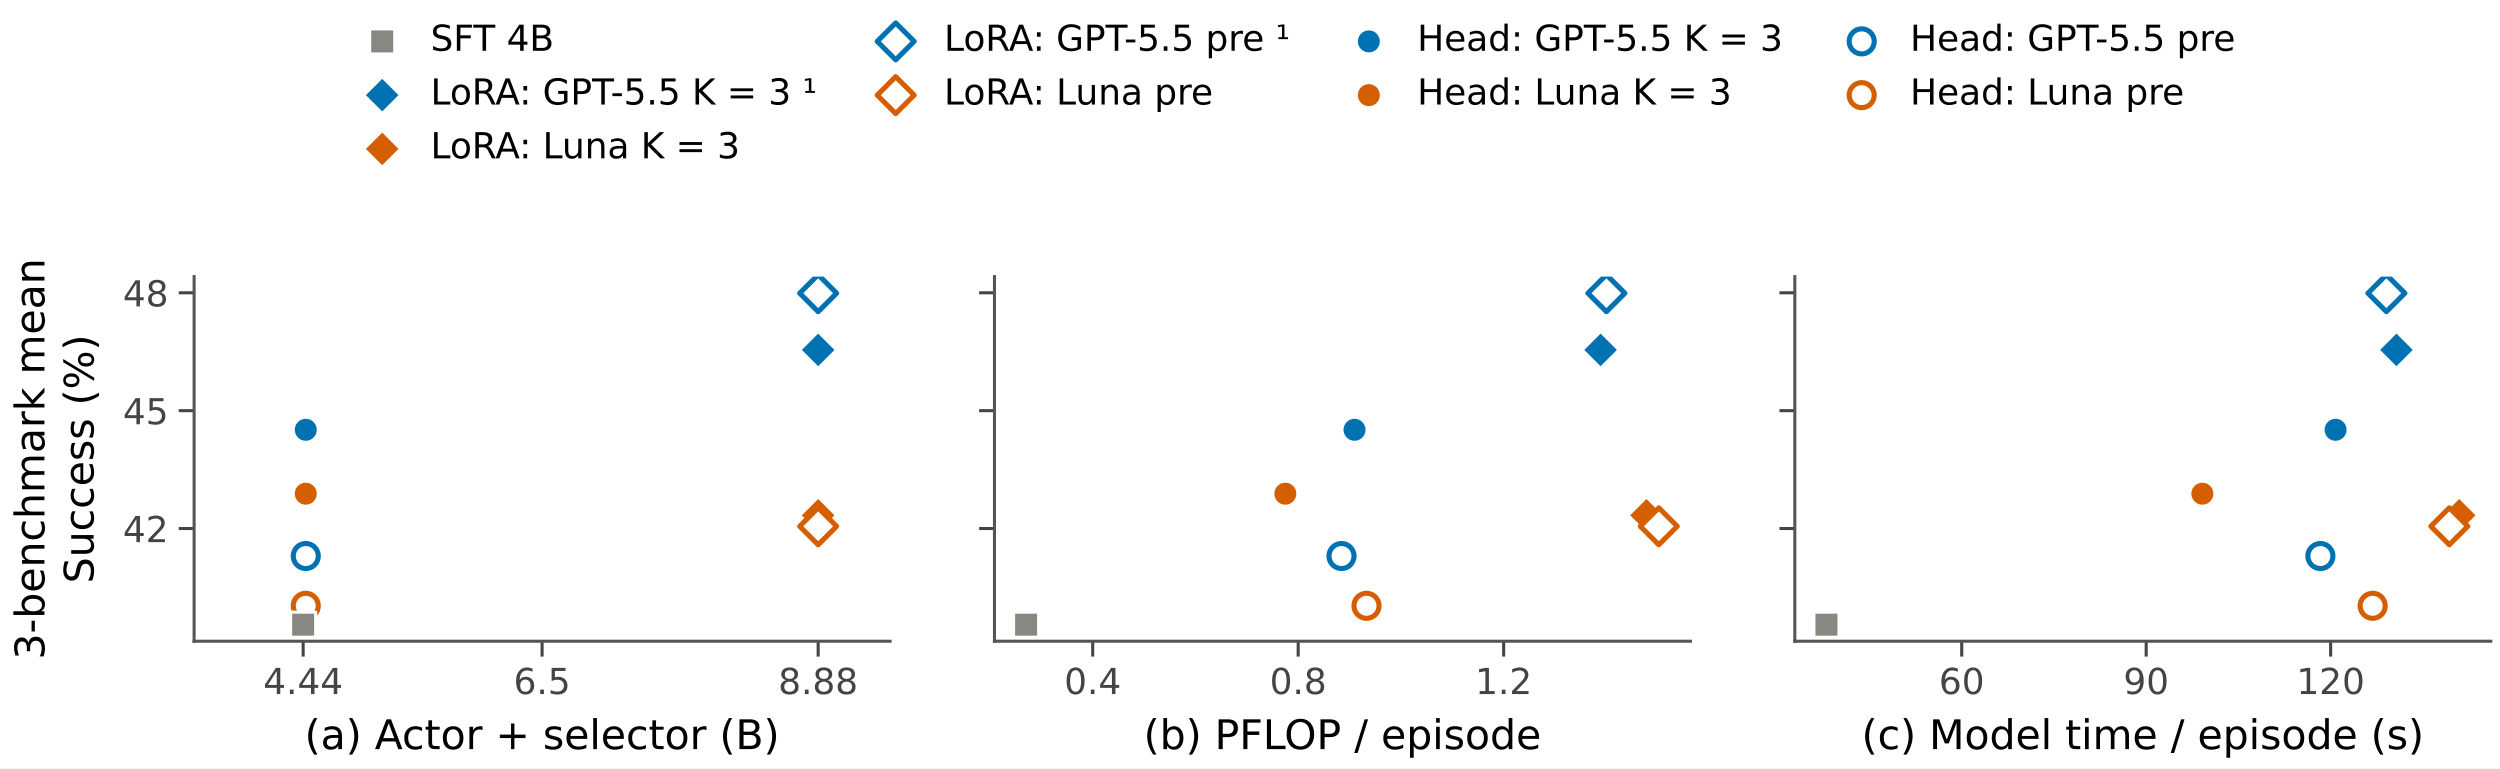
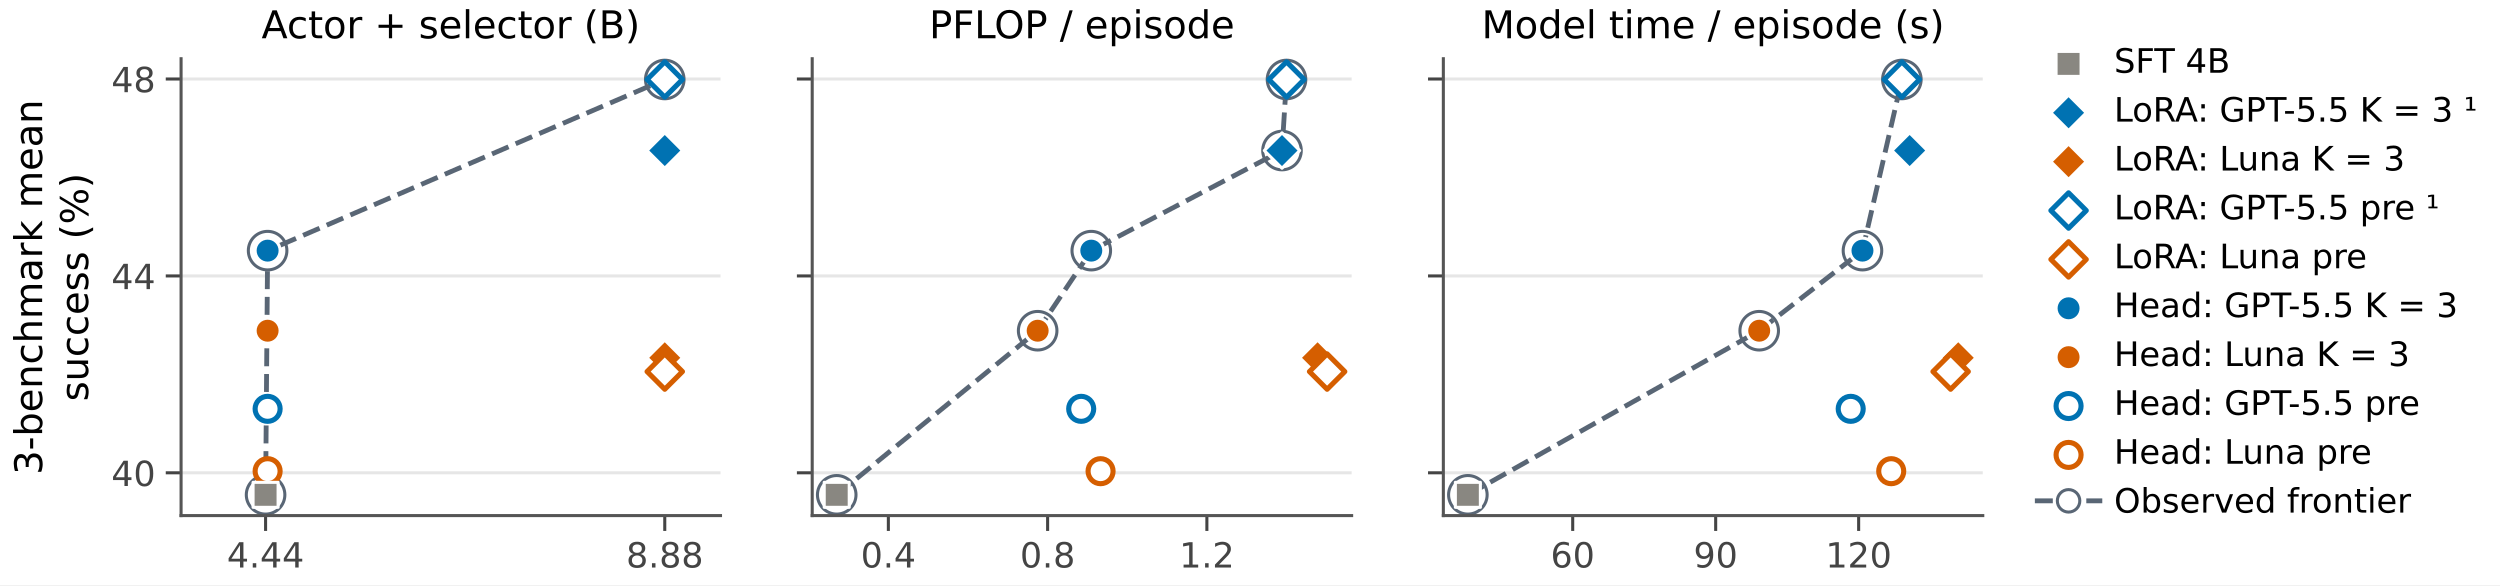
- <svg xmlns="http://www.w3.org/2000/svg" xmlns:xlink="http://www.w3.org/1999/xlink" width="488.271pt" height="150.037pt" viewBox="0 0 488.271 150.037" version="1.1">
+ <svg xmlns="http://www.w3.org/2000/svg" xmlns:xlink="http://www.w3.org/1999/xlink" width="489.537pt" height="114.559pt" viewBox="0 0 489.537 114.559" version="1.1">
  <defs>
    <style type="text/css">*{stroke-linejoin: round; stroke-linecap: butt}</style>
  </defs>
  <g id="figure_1">
    <g id="patch_1">
-       <path d="M 0 150.037 L 488.271 150.037 L 488.271 -0 L 0 -0 z " style="fill: #ffffff" />
+       <path d="M 0 114.559 L 489.537 114.559 L 489.537 0 L 0 0 z " style="fill: #ffffff" />
    </g>
    <g id="axes_1">
      <g id="patch_2">
-         <path d="M 37.911 125.236 L 173.839 125.236 L 173.839 54.028 L 37.911 54.028 z " style="fill: #ffffff" />
+         <path d="M 35.457 100.959 L 141.085 100.959 L 141.085 11.499 L 35.457 11.499 z " style="fill: #ffffff" />
      </g>
      <g id="matplotlib.axis_1">
        <g id="xtick_1">
          <g id="line2d_1">
            <defs>
-               <path id="m2521384294" d="M 0 0 L 0 3 " style="stroke: #444444; stroke-width: 0.6" />
+               <path id="m04125e19e7" d="M 0 0 L 0 3 " style="stroke: #444444; stroke-width: 0.6" />
            </defs>
            <g>
-               <use xlink:href="#m2521384294" x="59.207" y="125.236" style="fill: #444444; stroke: #444444; stroke-width: 0.6" />
+               <use xlink:href="#m04125e19e7" x="52.005" y="100.959" style="fill: #444444; stroke: #444444; stroke-width: 0.6" />
            </g>
          </g>
          <g id="text_1">
-             <text style="font-size: 7px; font-family: 'DejaVu Sans'; text-anchor: middle; fill: #444444" x="59.207" y="135.554" transform="rotate(-0 59.20652 135.5544)">4.44</text>
+             <text style="font-size: 6.8px; font-family: 'DejaVu Sans'; text-anchor: middle; fill: #444444" x="52.005" y="111.125" transform="rotate(-0 52.00502 111.1252)">4.44</text>
          </g>
        </g>
        <g id="xtick_2">
          <g id="line2d_2">
            <g>
-               <use xlink:href="#m2521384294" x="105.875" y="125.236" style="fill: #444444; stroke: #444444; stroke-width: 0.6" />
+               <use xlink:href="#m04125e19e7" x="130.17" y="100.959" style="fill: #444444; stroke: #444444; stroke-width: 0.6" />
            </g>
          </g>
          <g id="text_2">
-             <text style="font-size: 7px; font-family: 'DejaVu Sans'; text-anchor: middle; fill: #444444" x="105.875" y="135.554" transform="rotate(-0 105.8749 135.5544)">6.5</text>
-           </g>
-         </g>
-         <g id="xtick_3">
-           <g id="line2d_3">
-             <g>
-               <use xlink:href="#m2521384294" x="159.793" y="125.236" style="fill: #444444; stroke: #444444; stroke-width: 0.6" />
-             </g>
-           </g>
-           <g id="text_3">
-             <text style="font-size: 7px; font-family: 'DejaVu Sans'; text-anchor: middle; fill: #444444" x="159.793" y="135.554" transform="rotate(-0 159.7927 135.5544)">8.88</text>
-           </g>
-         </g>
-         <g id="text_4">
-           <text style="font-size: 8px; font-family: 'DejaVu Sans'; text-anchor: middle" x="105.875" y="146.315" transform="rotate(-0 105.8749 146.3148)">(a) Actor + selector (B)</text>
+             <text style="font-size: 6.8px; font-family: 'DejaVu Sans'; text-anchor: middle; fill: #444444" x="130.17" y="111.125" transform="rotate(-0 130.1703 111.1252)">8.88</text>
+           </g>
        </g>
      </g>
      <g id="matplotlib.axis_2">
        <g id="ytick_1">
+           <g id="line2d_3">
+             <path d="M 35.457 92.587 L 141.085 92.587 " clip-path="url(#p80234c687f)" style="fill: none; stroke: #e6e6e6; stroke-width: 0.6; stroke-linecap: square" />
+           </g>
          <g id="line2d_4">
            <defs>
-               <path id="m934434431a" d="M 0 0 L -3 0 " style="stroke: #444444; stroke-width: 0.6" />
+               <path id="m7ce1013ef4" d="M 0 0 L -3 0 " style="stroke: #444444; stroke-width: 0.6" />
            </defs>
            <g>
-               <use xlink:href="#m934434431a" x="37.911" y="103.226" style="fill: #444444; stroke: #444444; stroke-width: 0.6" />
-             </g>
-           </g>
-           <g id="text_5">
-             <text style="font-size: 7px; font-family: 'DejaVu Sans'; text-anchor: end; fill: #444444" x="32.911" y="105.885" transform="rotate(-0 32.91125 105.8852)">42</text>
+               <use xlink:href="#m7ce1013ef4" x="35.457" y="92.587" style="fill: #444444; stroke: #444444; stroke-width: 0.6" />
+             </g>
+           </g>
+           <g id="text_3">
+             <text style="font-size: 6.8px; font-family: 'DejaVu Sans'; text-anchor: end; fill: #444444" x="30.457" y="95.17" transform="rotate(-0 30.45652 95.16992)">40</text>
          </g>
        </g>
        <g id="ytick_2">
          <g id="line2d_5">
-             <g>
-               <use xlink:href="#m934434431a" x="37.911" y="80.207" style="fill: #444444; stroke: #444444; stroke-width: 0.6" />
-             </g>
-           </g>
-           <g id="text_6">
-             <text style="font-size: 7px; font-family: 'DejaVu Sans'; text-anchor: end; fill: #444444" x="32.911" y="82.866" transform="rotate(-0 32.91125 82.86618)">45</text>
+             <path d="M 35.457 54.028 L 141.085 54.028 " clip-path="url(#p80234c687f)" style="fill: none; stroke: #e6e6e6; stroke-width: 0.6; stroke-linecap: square" />
+           </g>
+           <g id="line2d_6">
+             <g>
+               <use xlink:href="#m7ce1013ef4" x="35.457" y="54.028" style="fill: #444444; stroke: #444444; stroke-width: 0.6" />
+             </g>
+           </g>
+           <g id="text_4">
+             <text style="font-size: 6.8px; font-family: 'DejaVu Sans'; text-anchor: end; fill: #444444" x="30.457" y="56.611" transform="rotate(-0 30.45652 56.61096)">44</text>
          </g>
        </g>
        <g id="ytick_3">
-           <g id="line2d_6">
-             <g>
-               <use xlink:href="#m934434431a" x="37.911" y="57.188" style="fill: #444444; stroke: #444444; stroke-width: 0.6" />
-             </g>
-           </g>
-           <g id="text_7">
-             <text style="font-size: 7px; font-family: 'DejaVu Sans'; text-anchor: end; fill: #444444" x="32.911" y="59.847" transform="rotate(-0 32.91125 59.84718)">48</text>
-           </g>
-         </g>
-         <g id="text_8">
-           <text style="font-size: 8px; font-family: 'DejaVu Sans'" transform="translate(8.679531 128.8133) rotate(-90)">3-benchmark mean</text>
-           <text style="font-size: 8px; font-family: 'DejaVu Sans'" transform="translate(18.28109 113.927) rotate(-90)">Success (%)</text>
+           <g id="line2d_7">
+             <path d="M 35.457 15.469 L 141.085 15.469 " clip-path="url(#p80234c687f)" style="fill: none; stroke: #e6e6e6; stroke-width: 0.6; stroke-linecap: square" />
+           </g>
+           <g id="line2d_8">
+             <g>
+               <use xlink:href="#m7ce1013ef4" x="35.457" y="15.469" style="fill: #444444; stroke: #444444; stroke-width: 0.6" />
+             </g>
+           </g>
+           <g id="text_5">
+             <text style="font-size: 6.8px; font-family: 'DejaVu Sans'; text-anchor: end; fill: #444444" x="30.457" y="18.052" transform="rotate(-0 30.45652 18.052)">48</text>
+           </g>
+         </g>
+         <g id="text_6">
+           <text style="font-size: 7.5px; font-family: 'DejaVu Sans'" transform="translate(8.249561 92.96125) rotate(-90)">3-benchmark mean</text>
+           <text style="font-size: 7.5px; font-family: 'DejaVu Sans'" transform="translate(17.25102 78.57824) rotate(-90)">success (%)</text>
+         </g>
+       </g>
+       <g id="line2d_9">
+         <path d="M 52.005 96.892 L 52.403 49.079 L 130.17 15.565 " clip-path="url(#p80234c687f)" style="fill: none; stroke-dasharray: 3.515,1.52; stroke-dashoffset: 0; stroke: #596675; stroke-width: 0.95" />
+       </g>
+       <g id="PathCollection_1">
+         <defs>
+           <path id="C0_0_27893138bc" d="M 0 3.775 C 1.001 3.775 1.961 3.377 2.669 2.669 C 3.377 1.961 3.775 1.001 3.775 -0 C 3.775 -1.001 3.377 -1.961 2.669 -2.669 C 1.961 -3.377 1.001 -3.775 0 -3.775 C -1.001 -3.775 -1.961 -3.377 -2.669 -2.669 C -3.377 -1.961 -3.775 -1.001 -3.775 0 C -3.775 1.001 -3.377 1.961 -2.669 2.669 C -1.961 3.377 -1.001 3.775 0 3.775 z " />
+         </defs>
+         <g clip-path="url(#p80234c687f)">
+           <use xlink:href="#C0_0_27893138bc" x="52.005" y="96.892" style="fill: none; stroke: #596675; stroke-width: 0.6" />
+         </g>
+         <g clip-path="url(#p80234c687f)">
+           <use xlink:href="#C0_0_27893138bc" x="52.403" y="49.079" style="fill: none; stroke: #596675; stroke-width: 0.6" />
+         </g>
+         <g clip-path="url(#p80234c687f)">
+           <use xlink:href="#C0_0_27893138bc" x="130.17" y="15.565" style="fill: none; stroke: #596675; stroke-width: 0.6" />
        </g>
      </g>
      <g id="patch_3">
-         <path d="M 37.911 125.236 L 37.911 54.028 " style="fill: none; stroke: #555555; stroke-width: 0.6; stroke-linejoin: miter; stroke-linecap: square" />
+         <path d="M 35.457 100.959 L 35.457 11.499 " style="fill: none; stroke: #555555; stroke-width: 0.6; stroke-linejoin: miter; stroke-linecap: square" />
      </g>
      <g id="patch_4">
-         <path d="M 37.911 125.236 L 173.839 125.236 " style="fill: none; stroke: #555555; stroke-width: 0.6; stroke-linejoin: miter; stroke-linecap: square" />
-       </g>
-       <g id="PathCollection_1">
-         <defs>
-           <path id="m9993b535c9" d="M -0 3.606 L 3.606 0 L 0 -3.606 L -3.606 -0 z " style="stroke: #ffffff; stroke-width: 0.6" />
-         </defs>
-         <g clip-path="url(#p5e86f0d1f1)">
-           <use xlink:href="#m9993b535c9" x="159.793" y="68.339" style="fill: #0072b2; stroke: #ffffff; stroke-width: 0.6" />
-         </g>
+         <path d="M 35.457 100.959 L 141.085 100.959 " style="fill: none; stroke: #555555; stroke-width: 0.6; stroke-linejoin: miter; stroke-linecap: square" />
      </g>
      <g id="PathCollection_2">
        <defs>
-           <path id="me1570f0f40" d="M -0 3.606 L 3.606 0 L 0 -3.606 L -3.606 -0 z " style="stroke: #ffffff; stroke-width: 0.6" />
-         </defs>
-         <g clip-path="url(#p5e86f0d1f1)">
-           <use xlink:href="#me1570f0f40" x="159.793" y="100.643" style="fill: #d55e00; stroke: #ffffff; stroke-width: 0.6" />
+           <path id="m1d1613d28d" d="M -0 3.464 L 3.464 0 L 0 -3.464 L -3.464 -0 z " style="stroke: #ffffff; stroke-width: 0.6" />
+         </defs>
+         <g clip-path="url(#p80234c687f)">
+           <use xlink:href="#m1d1613d28d" x="130.17" y="29.479" style="fill: #0072b2; stroke: #ffffff; stroke-width: 0.6" />
        </g>
      </g>
      <g id="PathCollection_3">
        <defs>
-           <path id="m5253d8fd5f" d="M -0 3.606 L 3.606 0 L 0 -3.606 L -3.606 -0 z " style="stroke: #0072b2" />
-         </defs>
-         <g clip-path="url(#p5e86f0d1f1)">
-           <use xlink:href="#m5253d8fd5f" x="159.793" y="57.265" style="fill: #ffffff; stroke: #0072b2" />
+           <path id="m33c9494d0e" d="M -0 3.464 L 3.464 0 L 0 -3.464 L -3.464 -0 z " style="stroke: #ffffff; stroke-width: 0.6" />
+         </defs>
+         <g clip-path="url(#p80234c687f)">
+           <use xlink:href="#m33c9494d0e" x="130.17" y="70.062" style="fill: #d55e00; stroke: #ffffff; stroke-width: 0.6" />
        </g>
      </g>
      <g id="PathCollection_4">
        <defs>
-           <path id="meaad3e7630" d="M -0 3.606 L 3.606 0 L 0 -3.606 L -3.606 -0 z " style="stroke: #d55e00" />
-         </defs>
-         <g clip-path="url(#p5e86f0d1f1)">
-           <use xlink:href="#meaad3e7630" x="159.793" y="102.791" style="fill: #ffffff; stroke: #d55e00" />
+           <path id="mb70f56ddd2" d="M -0 3.464 L 3.464 0 L 0 -3.464 L -3.464 -0 z " style="stroke: #0072b2" />
+         </defs>
+         <g clip-path="url(#p80234c687f)">
+           <use xlink:href="#mb70f56ddd2" x="130.17" y="15.565" style="fill: #ffffff; stroke: #0072b2" />
        </g>
      </g>
      <g id="PathCollection_5">
        <defs>
-           <path id="m88858f7fb6" d="M 0 2.449 C 0.65 2.449 1.273 2.191 1.732 1.732 C 2.191 1.273 2.449 0.65 2.449 0 C 2.449 -0.65 2.191 -1.273 1.732 -1.732 C 1.273 -2.191 0.65 -2.449 0 -2.449 C -0.65 -2.449 -1.273 -2.191 -1.732 -1.732 C -2.191 -1.273 -2.449 -0.65 -2.449 0 C -2.449 0.65 -2.191 1.273 -1.732 1.732 C -1.273 2.191 -0.65 2.449 0 2.449 z " style="stroke: #ffffff; stroke-width: 0.6" />
-         </defs>
-         <g clip-path="url(#p5e86f0d1f1)">
-           <use xlink:href="#m88858f7fb6" x="59.719" y="83.941" style="fill: #0072b2; stroke: #ffffff; stroke-width: 0.6" />
+           <path id="m29dc4322fe" d="M -0 3.464 L 3.464 0 L 0 -3.464 L -3.464 -0 z " style="stroke: #d55e00" />
+         </defs>
+         <g clip-path="url(#p80234c687f)">
+           <use xlink:href="#m29dc4322fe" x="130.17" y="72.761" style="fill: #ffffff; stroke: #d55e00" />
        </g>
      </g>
      <g id="PathCollection_6">
        <defs>
-           <path id="mea6293ef0f" d="M 0 2.449 C 0.65 2.449 1.273 2.191 1.732 1.732 C 2.191 1.273 2.449 0.65 2.449 0 C 2.449 -0.65 2.191 -1.273 1.732 -1.732 C 1.273 -2.191 0.65 -2.449 0 -2.449 C -0.65 -2.449 -1.273 -2.191 -1.732 -1.732 C -2.191 -1.273 -2.449 -0.65 -2.449 0 C -2.449 0.65 -2.191 1.273 -1.732 1.732 C -1.273 2.191 -0.65 2.449 0 2.449 z " style="stroke: #ffffff; stroke-width: 0.6" />
-         </defs>
-         <g clip-path="url(#p5e86f0d1f1)">
-           <use xlink:href="#mea6293ef0f" x="59.719" y="96.423" style="fill: #d55e00; stroke: #ffffff; stroke-width: 0.6" />
+           <path id="m837a3a791f" d="M 0 2.449 C 0.65 2.449 1.273 2.191 1.732 1.732 C 2.191 1.273 2.449 0.65 2.449 0 C 2.449 -0.65 2.191 -1.273 1.732 -1.732 C 1.273 -2.191 0.65 -2.449 0 -2.449 C -0.65 -2.449 -1.273 -2.191 -1.732 -1.732 C -2.191 -1.273 -2.449 -0.65 -2.449 0 C -2.449 0.65 -2.191 1.273 -1.732 1.732 C -1.273 2.191 -0.65 2.449 0 2.449 z " style="stroke: #ffffff; stroke-width: 0.6" />
+         </defs>
+         <g clip-path="url(#p80234c687f)">
+           <use xlink:href="#m837a3a791f" x="52.403" y="49.079" style="fill: #0072b2; stroke: #ffffff; stroke-width: 0.6" />
        </g>
      </g>
      <g id="PathCollection_7">
        <defs>
-           <path id="mffdca0a02d" d="M 0 2.449 C 0.65 2.449 1.273 2.191 1.732 1.732 C 2.191 1.273 2.449 0.65 2.449 0 C 2.449 -0.65 2.191 -1.273 1.732 -1.732 C 1.273 -2.191 0.65 -2.449 0 -2.449 C -0.65 -2.449 -1.273 -2.191 -1.732 -1.732 C -2.191 -1.273 -2.449 -0.65 -2.449 0 C -2.449 0.65 -2.191 1.273 -1.732 1.732 C -1.273 2.191 -0.65 2.449 0 2.449 z " style="stroke: #0072b2" />
-         </defs>
-         <g clip-path="url(#p5e86f0d1f1)">
-           <use xlink:href="#mffdca0a02d" x="59.719" y="108.597" style="fill: #ffffff; stroke: #0072b2" />
+           <path id="m7d1e966420" d="M 0 2.449 C 0.65 2.449 1.273 2.191 1.732 1.732 C 2.191 1.273 2.449 0.65 2.449 0 C 2.449 -0.65 2.191 -1.273 1.732 -1.732 C 1.273 -2.191 0.65 -2.449 0 -2.449 C -0.65 -2.449 -1.273 -2.191 -1.732 -1.732 C -2.191 -1.273 -2.449 -0.65 -2.449 0 C -2.449 0.65 -2.191 1.273 -1.732 1.732 C -1.273 2.191 -0.65 2.449 0 2.449 z " style="stroke: #ffffff; stroke-width: 0.6" />
+         </defs>
+         <g clip-path="url(#p80234c687f)">
+           <use xlink:href="#m7d1e966420" x="52.403" y="64.76" style="fill: #d55e00; stroke: #ffffff; stroke-width: 0.6" />
        </g>
      </g>
      <g id="PathCollection_8">
        <defs>
-           <path id="m077e2004f4" d="M 0 2.449 C 0.65 2.449 1.273 2.191 1.732 1.732 C 2.191 1.273 2.449 0.65 2.449 0 C 2.449 -0.65 2.191 -1.273 1.732 -1.732 C 1.273 -2.191 0.65 -2.449 0 -2.449 C -0.65 -2.449 -1.273 -2.191 -1.732 -1.732 C -2.191 -1.273 -2.449 -0.65 -2.449 0 C -2.449 0.65 -2.191 1.273 -1.732 1.732 C -1.273 2.191 -0.65 2.449 0 2.449 z " style="stroke: #d55e00" />
-         </defs>
-         <g clip-path="url(#p5e86f0d1f1)">
-           <use xlink:href="#m077e2004f4" x="59.719" y="118.316" style="fill: #ffffff; stroke: #d55e00" />
+           <path id="m74e8c3f75f" d="M 0 2.449 C 0.65 2.449 1.273 2.191 1.732 1.732 C 2.191 1.273 2.449 0.65 2.449 0 C 2.449 -0.65 2.191 -1.273 1.732 -1.732 C 1.273 -2.191 0.65 -2.449 0 -2.449 C -0.65 -2.449 -1.273 -2.191 -1.732 -1.732 C -2.191 -1.273 -2.449 -0.65 -2.449 0 C -2.449 0.65 -2.191 1.273 -1.732 1.732 C -1.273 2.191 -0.65 2.449 0 2.449 z " style="stroke: #0072b2" />
+         </defs>
+         <g clip-path="url(#p80234c687f)">
+           <use xlink:href="#m74e8c3f75f" x="52.403" y="80.055" style="fill: #ffffff; stroke: #0072b2" />
        </g>
      </g>
      <g id="PathCollection_9">
        <defs>
-           <path id="m0f96b8620f" d="M -2.449 2.449 L 2.449 2.449 L 2.449 -2.449 L -2.449 -2.449 z " style="stroke: #ffffff; stroke-width: 0.6" />
-         </defs>
-         <g clip-path="url(#p5e86f0d1f1)">
-           <use xlink:href="#m0f96b8620f" x="59.207" y="121.999" style="fill: #898781; stroke: #ffffff; stroke-width: 0.6" />
+           <path id="m009643c61a" d="M 0 2.449 C 0.65 2.449 1.273 2.191 1.732 1.732 C 2.191 1.273 2.449 0.65 2.449 0 C 2.449 -0.65 2.191 -1.273 1.732 -1.732 C 1.273 -2.191 0.65 -2.449 0 -2.449 C -0.65 -2.449 -1.273 -2.191 -1.732 -1.732 C -2.191 -1.273 -2.449 -0.65 -2.449 0 C -2.449 0.65 -2.191 1.273 -1.732 1.732 C -1.273 2.191 -0.65 2.449 0 2.449 z " style="stroke: #d55e00" />
+         </defs>
+         <g clip-path="url(#p80234c687f)">
+           <use xlink:href="#m009643c61a" x="52.403" y="92.265" style="fill: #ffffff; stroke: #d55e00" />
+         </g>
+       </g>
+       <g id="text_7">
+         <text style="font-size: 7.5px; font-family: 'DejaVu Sans'; text-anchor: middle" x="88.271" y="7.499" transform="rotate(-0 88.27089 7.498828)">Actor + selector (B)</text>
+       </g>
+       <g id="PathCollection_10">
+         <defs>
+           <path id="m2be39f7675" d="M -2.449 2.449 L 2.449 2.449 L 2.449 -2.449 L -2.449 -2.449 z " style="stroke: #ffffff; stroke-width: 0.6" />
+         </defs>
+         <g clip-path="url(#p80234c687f)">
+           <use xlink:href="#m2be39f7675" x="52.005" y="96.892" style="fill: #898781; stroke: #ffffff; stroke-width: 0.6" />
        </g>
      </g>
    </g>
    <g id="axes_2">
      <g id="patch_5">
-         <path d="M 194.228 125.236 L 330.155 125.236 L 330.155 54.028 L 194.228 54.028 z " style="fill: #ffffff" />
+         <path d="M 159.042 100.959 L 264.671 100.959 L 264.671 11.499 L 159.042 11.499 z " style="fill: #ffffff" />
      </g>
      <g id="matplotlib.axis_3">
+         <g id="xtick_3">
+           <g id="line2d_10">
+             <g>
+               <use xlink:href="#m04125e19e7" x="173.953" y="100.959" style="fill: #444444; stroke: #444444; stroke-width: 0.6" />
+             </g>
+           </g>
+           <g id="text_8">
+             <text style="font-size: 6.8px; font-family: 'DejaVu Sans'; text-anchor: middle; fill: #444444" x="173.953" y="111.125" transform="rotate(-0 173.9528 111.1252)">0.4</text>
+           </g>
+         </g>
        <g id="xtick_4">
-           <g id="line2d_7">
-             <g>
-               <use xlink:href="#m2521384294" x="213.415" y="125.236" style="fill: #444444; stroke: #444444; stroke-width: 0.6" />
+           <g id="line2d_11">
+             <g>
+               <use xlink:href="#m04125e19e7" x="205.139" y="100.959" style="fill: #444444; stroke: #444444; stroke-width: 0.6" />
            </g>
          </g>
          <g id="text_9">
-             <text style="font-size: 7px; font-family: 'DejaVu Sans'; text-anchor: middle; fill: #444444" x="213.415" y="135.554" transform="rotate(-0 213.4153 135.5544)">0.4</text>
+             <text style="font-size: 6.8px; font-family: 'DejaVu Sans'; text-anchor: middle; fill: #444444" x="205.139" y="111.125" transform="rotate(-0 205.1386 111.1252)">0.8</text>
          </g>
        </g>
        <g id="xtick_5">
-           <g id="line2d_8">
-             <g>
-               <use xlink:href="#m2521384294" x="253.546" y="125.236" style="fill: #444444; stroke: #444444; stroke-width: 0.6" />
+           <g id="line2d_12">
+             <g>
+               <use xlink:href="#m04125e19e7" x="236.324" y="100.959" style="fill: #444444; stroke: #444444; stroke-width: 0.6" />
            </g>
          </g>
          <g id="text_10">
-             <text style="font-size: 7px; font-family: 'DejaVu Sans'; text-anchor: middle; fill: #444444" x="253.546" y="135.554" transform="rotate(-0 253.5463 135.5544)">0.8</text>
-           </g>
-         </g>
-         <g id="xtick_6">
-           <g id="line2d_9">
-             <g>
-               <use xlink:href="#m2521384294" x="293.677" y="125.236" style="fill: #444444; stroke: #444444; stroke-width: 0.6" />
-             </g>
-           </g>
-           <g id="text_11">
-             <text style="font-size: 7px; font-family: 'DejaVu Sans'; text-anchor: middle; fill: #444444" x="293.677" y="135.554" transform="rotate(-0 293.6774 135.5544)">1.2</text>
-           </g>
-         </g>
-         <g id="text_12">
-           <text style="font-size: 8px; font-family: 'DejaVu Sans'; text-anchor: middle" x="262.191" y="146.315" transform="rotate(-0 262.1913 146.3148)">(b) PFLOP / episode</text>
+             <text style="font-size: 6.8px; font-family: 'DejaVu Sans'; text-anchor: middle; fill: #444444" x="236.324" y="111.125" transform="rotate(-0 236.3243 111.1252)">1.2</text>
+           </g>
        </g>
      </g>
      <g id="matplotlib.axis_4">
        <g id="ytick_4">
-           <g id="line2d_10">
-             <g>
-               <use xlink:href="#m934434431a" x="194.228" y="103.226" style="fill: #444444; stroke: #444444; stroke-width: 0.6" />
+           <g id="line2d_13">
+             <path d="M 159.042 92.587 L 264.671 92.587 " clip-path="url(#p9a92e8c6a9)" style="fill: none; stroke: #e6e6e6; stroke-width: 0.6; stroke-linecap: square" />
+           </g>
+           <g id="line2d_14">
+             <g>
+               <use xlink:href="#m7ce1013ef4" x="159.042" y="92.587" style="fill: #444444; stroke: #444444; stroke-width: 0.6" />
            </g>
          </g>
        </g>
        <g id="ytick_5">
-           <g id="line2d_11">
-             <g>
-               <use xlink:href="#m934434431a" x="194.228" y="80.207" style="fill: #444444; stroke: #444444; stroke-width: 0.6" />
+           <g id="line2d_15">
+             <path d="M 159.042 54.028 L 264.671 54.028 " clip-path="url(#p9a92e8c6a9)" style="fill: none; stroke: #e6e6e6; stroke-width: 0.6; stroke-linecap: square" />
+           </g>
+           <g id="line2d_16">
+             <g>
+               <use xlink:href="#m7ce1013ef4" x="159.042" y="54.028" style="fill: #444444; stroke: #444444; stroke-width: 0.6" />
            </g>
          </g>
        </g>
        <g id="ytick_6">
-           <g id="line2d_12">
-             <g>
-               <use xlink:href="#m934434431a" x="194.228" y="57.188" style="fill: #444444; stroke: #444444; stroke-width: 0.6" />
-             </g>
-           </g>
+           <g id="line2d_17">
+             <path d="M 159.042 15.469 L 264.671 15.469 " clip-path="url(#p9a92e8c6a9)" style="fill: none; stroke: #e6e6e6; stroke-width: 0.6; stroke-linecap: square" />
+           </g>
+           <g id="line2d_18">
+             <g>
+               <use xlink:href="#m7ce1013ef4" x="159.042" y="15.469" style="fill: #444444; stroke: #444444; stroke-width: 0.6" />
+             </g>
+           </g>
+         </g>
+       </g>
+       <g id="line2d_19">
+         <path d="M 163.843 96.892 L 203.189 64.76 L 213.689 49.079 L 251.034 29.479 L 251.917 15.565 " clip-path="url(#p9a92e8c6a9)" style="fill: none; stroke-dasharray: 3.515,1.52; stroke-dashoffset: 0; stroke: #596675; stroke-width: 0.95" />
+       </g>
+       <g id="PathCollection_11">
+         <defs>
+           <path id="C1_0_b4f05abf90" d="M 0 3.775 C 1.001 3.775 1.961 3.377 2.669 2.669 C 3.377 1.961 3.775 1.001 3.775 -0 C 3.775 -1.001 3.377 -1.961 2.669 -2.669 C 1.961 -3.377 1.001 -3.775 0 -3.775 C -1.001 -3.775 -1.961 -3.377 -2.669 -2.669 C -3.377 -1.961 -3.775 -1.001 -3.775 0 C -3.775 1.001 -3.377 1.961 -2.669 2.669 C -1.961 3.377 -1.001 3.775 0 3.775 z " />
+         </defs>
+         <g clip-path="url(#p9a92e8c6a9)">
+           <use xlink:href="#C1_0_b4f05abf90" x="163.843" y="96.892" style="fill: none; stroke: #596675; stroke-width: 0.6" />
+         </g>
+         <g clip-path="url(#p9a92e8c6a9)">
+           <use xlink:href="#C1_0_b4f05abf90" x="203.189" y="64.76" style="fill: none; stroke: #596675; stroke-width: 0.6" />
+         </g>
+         <g clip-path="url(#p9a92e8c6a9)">
+           <use xlink:href="#C1_0_b4f05abf90" x="213.689" y="49.079" style="fill: none; stroke: #596675; stroke-width: 0.6" />
+         </g>
+         <g clip-path="url(#p9a92e8c6a9)">
+           <use xlink:href="#C1_0_b4f05abf90" x="251.034" y="29.479" style="fill: none; stroke: #596675; stroke-width: 0.6" />
+         </g>
+         <g clip-path="url(#p9a92e8c6a9)">
+           <use xlink:href="#C1_0_b4f05abf90" x="251.917" y="15.565" style="fill: none; stroke: #596675; stroke-width: 0.6" />
        </g>
      </g>
      <g id="patch_6">
-         <path d="M 194.228 125.236 L 194.228 54.028 " style="fill: none; stroke: #555555; stroke-width: 0.6; stroke-linejoin: miter; stroke-linecap: square" />
+         <path d="M 159.042 100.959 L 159.042 11.499 " style="fill: none; stroke: #555555; stroke-width: 0.6; stroke-linejoin: miter; stroke-linecap: square" />
      </g>
      <g id="patch_7">
-         <path d="M 194.228 125.236 L 330.155 125.236 " style="fill: none; stroke: #555555; stroke-width: 0.6; stroke-linejoin: miter; stroke-linecap: square" />
-       </g>
-       <g id="PathCollection_10">
-         <g clip-path="url(#p3122f8b35f)">
-           <use xlink:href="#m9993b535c9" x="312.606" y="68.339" style="fill: #0072b2; stroke: #ffffff; stroke-width: 0.6" />
-         </g>
-       </g>
-       <g id="PathCollection_11">
-         <g clip-path="url(#p3122f8b35f)">
-           <use xlink:href="#me1570f0f40" x="321.569" y="100.643" style="fill: #d55e00; stroke: #ffffff; stroke-width: 0.6" />
-         </g>
+         <path d="M 159.042 100.959 L 264.671 100.959 " style="fill: none; stroke: #555555; stroke-width: 0.6; stroke-linejoin: miter; stroke-linecap: square" />
      </g>
      <g id="PathCollection_12">
-         <g clip-path="url(#p3122f8b35f)">
-           <use xlink:href="#m5253d8fd5f" x="313.743" y="57.265" style="fill: #ffffff; stroke: #0072b2" />
+         <g clip-path="url(#p9a92e8c6a9)">
+           <use xlink:href="#m1d1613d28d" x="251.034" y="29.479" style="fill: #0072b2; stroke: #ffffff; stroke-width: 0.6" />
        </g>
      </g>
      <g id="PathCollection_13">
-         <g clip-path="url(#p3122f8b35f)">
-           <use xlink:href="#meaad3e7630" x="323.976" y="102.791" style="fill: #ffffff; stroke: #d55e00" />
+         <g clip-path="url(#p9a92e8c6a9)">
+           <use xlink:href="#m33c9494d0e" x="257.998" y="70.062" style="fill: #d55e00; stroke: #ffffff; stroke-width: 0.6" />
        </g>
      </g>
      <g id="PathCollection_14">
-         <g clip-path="url(#p3122f8b35f)">
-           <use xlink:href="#m88858f7fb6" x="264.549" y="83.941" style="fill: #0072b2; stroke: #ffffff; stroke-width: 0.6" />
+         <g clip-path="url(#p9a92e8c6a9)">
+           <use xlink:href="#mb70f56ddd2" x="251.917" y="15.565" style="fill: #ffffff; stroke: #0072b2" />
        </g>
      </g>
      <g id="PathCollection_15">
-         <g clip-path="url(#p3122f8b35f)">
-           <use xlink:href="#mea6293ef0f" x="251.038" y="96.423" style="fill: #d55e00; stroke: #ffffff; stroke-width: 0.6" />
+         <g clip-path="url(#p9a92e8c6a9)">
+           <use xlink:href="#m29dc4322fe" x="259.87" y="72.761" style="fill: #ffffff; stroke: #d55e00" />
        </g>
      </g>
      <g id="PathCollection_16">
-         <g clip-path="url(#p3122f8b35f)">
-           <use xlink:href="#mffdca0a02d" x="262.007" y="108.597" style="fill: #ffffff; stroke: #0072b2" />
+         <g clip-path="url(#p9a92e8c6a9)">
+           <use xlink:href="#m837a3a791f" x="213.689" y="49.079" style="fill: #0072b2; stroke: #ffffff; stroke-width: 0.6" />
        </g>
      </g>
      <g id="PathCollection_17">
-         <g clip-path="url(#p3122f8b35f)">
-           <use xlink:href="#m077e2004f4" x="266.89" y="118.316" style="fill: #ffffff; stroke: #d55e00" />
+         <g clip-path="url(#p9a92e8c6a9)">
+           <use xlink:href="#m7d1e966420" x="203.189" y="64.76" style="fill: #d55e00; stroke: #ffffff; stroke-width: 0.6" />
        </g>
      </g>
      <g id="PathCollection_18">
-         <g clip-path="url(#p3122f8b35f)">
-           <use xlink:href="#m0f96b8620f" x="200.406" y="121.999" style="fill: #898781; stroke: #ffffff; stroke-width: 0.6" />
+         <g clip-path="url(#p9a92e8c6a9)">
+           <use xlink:href="#m74e8c3f75f" x="211.714" y="80.055" style="fill: #ffffff; stroke: #0072b2" />
+         </g>
+       </g>
+       <g id="PathCollection_19">
+         <g clip-path="url(#p9a92e8c6a9)">
+           <use xlink:href="#m009643c61a" x="215.508" y="92.265" style="fill: #ffffff; stroke: #d55e00" />
+         </g>
+       </g>
+       <g id="text_11">
+         <text style="font-size: 7.5px; font-family: 'DejaVu Sans'; text-anchor: middle" x="211.857" y="7.499" transform="rotate(-0 211.8565 7.498828)">PFLOP / episode</text>
+       </g>
+       <g id="PathCollection_20">
+         <g clip-path="url(#p9a92e8c6a9)">
+           <use xlink:href="#m2be39f7675" x="163.843" y="96.892" style="fill: #898781; stroke: #ffffff; stroke-width: 0.6" />
        </g>
      </g>
    </g>
    <g id="axes_3">
      <g id="patch_8">
-         <path d="M 350.544 125.236 L 486.471 125.236 L 486.471 54.028 L 350.544 54.028 z " style="fill: #ffffff" />
+         <path d="M 282.628 100.959 L 388.257 100.959 L 388.257 11.499 L 282.628 11.499 z " style="fill: #ffffff" />
      </g>
      <g id="matplotlib.axis_5">
+         <g id="xtick_6">
+           <g id="line2d_20">
+             <g>
+               <use xlink:href="#m04125e19e7" x="307.959" y="100.959" style="fill: #444444; stroke: #444444; stroke-width: 0.6" />
+             </g>
+           </g>
+           <g id="text_12">
+             <text style="font-size: 6.8px; font-family: 'DejaVu Sans'; text-anchor: middle; fill: #444444" x="307.959" y="111.125" transform="rotate(-0 307.9594 111.1252)">60</text>
+           </g>
+         </g>
        <g id="xtick_7">
-           <g id="line2d_13">
-             <g>
-               <use xlink:href="#m2521384294" x="383.142" y="125.236" style="fill: #444444; stroke: #444444; stroke-width: 0.6" />
+           <g id="line2d_21">
+             <g>
+               <use xlink:href="#m04125e19e7" x="335.955" y="100.959" style="fill: #444444; stroke: #444444; stroke-width: 0.6" />
            </g>
          </g>
          <g id="text_13">
-             <text style="font-size: 7px; font-family: 'DejaVu Sans'; text-anchor: middle; fill: #444444" x="383.142" y="135.554" transform="rotate(-0 383.1418 135.5544)">60</text>
+             <text style="font-size: 6.8px; font-family: 'DejaVu Sans'; text-anchor: middle; fill: #444444" x="335.955" y="111.125" transform="rotate(-0 335.9554 111.1252)">90</text>
          </g>
        </g>
        <g id="xtick_8">
-           <g id="line2d_14">
-             <g>
-               <use xlink:href="#m2521384294" x="419.168" y="125.236" style="fill: #444444; stroke: #444444; stroke-width: 0.6" />
+           <g id="line2d_22">
+             <g>
+               <use xlink:href="#m04125e19e7" x="363.951" y="100.959" style="fill: #444444; stroke: #444444; stroke-width: 0.6" />
            </g>
          </g>
          <g id="text_14">
-             <text style="font-size: 7px; font-family: 'DejaVu Sans'; text-anchor: middle; fill: #444444" x="419.168" y="135.554" transform="rotate(-0 419.1681 135.5544)">90</text>
-           </g>
-         </g>
-         <g id="xtick_9">
-           <g id="line2d_15">
-             <g>
-               <use xlink:href="#m2521384294" x="455.194" y="125.236" style="fill: #444444; stroke: #444444; stroke-width: 0.6" />
-             </g>
-           </g>
-           <g id="text_15">
-             <text style="font-size: 7px; font-family: 'DejaVu Sans'; text-anchor: middle; fill: #444444" x="455.194" y="135.554" transform="rotate(-0 455.1944 135.5544)">120</text>
-           </g>
-         </g>
-         <g id="text_16">
-           <text style="font-size: 8px; font-family: 'DejaVu Sans'; text-anchor: middle" x="418.508" y="146.315" transform="rotate(-0 418.5076 146.3148)">(c) Model time / episode (s)</text>
+             <text style="font-size: 6.8px; font-family: 'DejaVu Sans'; text-anchor: middle; fill: #444444" x="363.951" y="111.125" transform="rotate(-0 363.9514 111.1252)">120</text>
+           </g>
        </g>
      </g>
      <g id="matplotlib.axis_6">
        <g id="ytick_7">
-           <g id="line2d_16">
-             <g>
-               <use xlink:href="#m934434431a" x="350.544" y="103.226" style="fill: #444444; stroke: #444444; stroke-width: 0.6" />
+           <g id="line2d_23">
+             <path d="M 282.628 92.587 L 388.257 92.587 " clip-path="url(#pf68fc64d44)" style="fill: none; stroke: #e6e6e6; stroke-width: 0.6; stroke-linecap: square" />
+           </g>
+           <g id="line2d_24">
+             <g>
+               <use xlink:href="#m7ce1013ef4" x="282.628" y="92.587" style="fill: #444444; stroke: #444444; stroke-width: 0.6" />
            </g>
          </g>
        </g>
        <g id="ytick_8">
-           <g id="line2d_17">
-             <g>
-               <use xlink:href="#m934434431a" x="350.544" y="80.207" style="fill: #444444; stroke: #444444; stroke-width: 0.6" />
+           <g id="line2d_25">
+             <path d="M 282.628 54.028 L 388.257 54.028 " clip-path="url(#pf68fc64d44)" style="fill: none; stroke: #e6e6e6; stroke-width: 0.6; stroke-linecap: square" />
+           </g>
+           <g id="line2d_26">
+             <g>
+               <use xlink:href="#m7ce1013ef4" x="282.628" y="54.028" style="fill: #444444; stroke: #444444; stroke-width: 0.6" />
            </g>
          </g>
        </g>
        <g id="ytick_9">
-           <g id="line2d_18">
-             <g>
-               <use xlink:href="#m934434431a" x="350.544" y="57.188" style="fill: #444444; stroke: #444444; stroke-width: 0.6" />
-             </g>
-           </g>
+           <g id="line2d_27">
+             <path d="M 282.628 15.469 L 388.257 15.469 " clip-path="url(#pf68fc64d44)" style="fill: none; stroke: #e6e6e6; stroke-width: 0.6; stroke-linecap: square" />
+           </g>
+           <g id="line2d_28">
+             <g>
+               <use xlink:href="#m7ce1013ef4" x="282.628" y="15.469" style="fill: #444444; stroke: #444444; stroke-width: 0.6" />
+             </g>
+           </g>
+         </g>
+       </g>
+       <g id="line2d_29">
+         <path d="M 287.429 96.892 L 344.479 64.76 L 364.698 49.079 L 372.412 15.565 " clip-path="url(#pf68fc64d44)" style="fill: none; stroke-dasharray: 3.515,1.52; stroke-dashoffset: 0; stroke: #596675; stroke-width: 0.95" />
+       </g>
+       <g id="PathCollection_21">
+         <defs>
+           <path id="C2_0_c856b65897" d="M 0 3.775 C 1.001 3.775 1.961 3.377 2.669 2.669 C 3.377 1.961 3.775 1.001 3.775 -0 C 3.775 -1.001 3.377 -1.961 2.669 -2.669 C 1.961 -3.377 1.001 -3.775 0 -3.775 C -1.001 -3.775 -1.961 -3.377 -2.669 -2.669 C -3.377 -1.961 -3.775 -1.001 -3.775 0 C -3.775 1.001 -3.377 1.961 -2.669 2.669 C -1.961 3.377 -1.001 3.775 0 3.775 z " />
+         </defs>
+         <g clip-path="url(#pf68fc64d44)">
+           <use xlink:href="#C2_0_c856b65897" x="287.429" y="96.892" style="fill: none; stroke: #596675; stroke-width: 0.6" />
+         </g>
+         <g clip-path="url(#pf68fc64d44)">
+           <use xlink:href="#C2_0_c856b65897" x="344.479" y="64.76" style="fill: none; stroke: #596675; stroke-width: 0.6" />
+         </g>
+         <g clip-path="url(#pf68fc64d44)">
+           <use xlink:href="#C2_0_c856b65897" x="364.698" y="49.079" style="fill: none; stroke: #596675; stroke-width: 0.6" />
+         </g>
+         <g clip-path="url(#pf68fc64d44)">
+           <use xlink:href="#C2_0_c856b65897" x="372.412" y="15.565" style="fill: none; stroke: #596675; stroke-width: 0.6" />
        </g>
      </g>
      <g id="patch_9">
-         <path d="M 350.544 125.236 L 350.544 54.028 " style="fill: none; stroke: #555555; stroke-width: 0.6; stroke-linejoin: miter; stroke-linecap: square" />
+         <path d="M 282.628 100.959 L 282.628 11.499 " style="fill: none; stroke: #555555; stroke-width: 0.6; stroke-linejoin: miter; stroke-linecap: square" />
      </g>
      <g id="patch_10">
-         <path d="M 350.544 125.236 L 486.471 125.236 " style="fill: none; stroke: #555555; stroke-width: 0.6; stroke-linejoin: miter; stroke-linecap: square" />
-       </g>
-       <g id="PathCollection_19">
-         <g clip-path="url(#pcb3ffbf7e9)">
-           <use xlink:href="#m9993b535c9" x="468.044" y="68.339" style="fill: #0072b2; stroke: #ffffff; stroke-width: 0.6" />
-         </g>
-       </g>
-       <g id="PathCollection_20">
-         <g clip-path="url(#pcb3ffbf7e9)">
-           <use xlink:href="#me1570f0f40" x="480.293" y="100.643" style="fill: #d55e00; stroke: #ffffff; stroke-width: 0.6" />
-         </g>
-       </g>
-       <g id="PathCollection_21">
-         <g clip-path="url(#pcb3ffbf7e9)">
-           <use xlink:href="#m5253d8fd5f" x="466.082" y="57.265" style="fill: #ffffff; stroke: #0072b2" />
-         </g>
+         <path d="M 282.628 100.959 L 388.257 100.959 " style="fill: none; stroke: #555555; stroke-width: 0.6; stroke-linejoin: miter; stroke-linecap: square" />
      </g>
      <g id="PathCollection_22">
-         <g clip-path="url(#pcb3ffbf7e9)">
-           <use xlink:href="#meaad3e7630" x="478.371" y="102.791" style="fill: #ffffff; stroke: #d55e00" />
+         <g clip-path="url(#pf68fc64d44)">
+           <use xlink:href="#m1d1613d28d" x="373.937" y="29.479" style="fill: #0072b2; stroke: #ffffff; stroke-width: 0.6" />
        </g>
      </g>
      <g id="PathCollection_23">
-         <g clip-path="url(#pcb3ffbf7e9)">
-           <use xlink:href="#m88858f7fb6" x="456.155" y="83.941" style="fill: #0072b2; stroke: #ffffff; stroke-width: 0.6" />
+         <g clip-path="url(#pf68fc64d44)">
+           <use xlink:href="#m33c9494d0e" x="383.455" y="70.062" style="fill: #d55e00; stroke: #ffffff; stroke-width: 0.6" />
        </g>
      </g>
      <g id="PathCollection_24">
-         <g clip-path="url(#pcb3ffbf7e9)">
-           <use xlink:href="#mea6293ef0f" x="430.136" y="96.423" style="fill: #d55e00; stroke: #ffffff; stroke-width: 0.6" />
+         <g clip-path="url(#pf68fc64d44)">
+           <use xlink:href="#mb70f56ddd2" x="372.412" y="15.565" style="fill: #ffffff; stroke: #0072b2" />
        </g>
      </g>
      <g id="PathCollection_25">
-         <g clip-path="url(#pcb3ffbf7e9)">
-           <use xlink:href="#mffdca0a02d" x="453.193" y="108.597" style="fill: #ffffff; stroke: #0072b2" />
+         <g clip-path="url(#pf68fc64d44)">
+           <use xlink:href="#m29dc4322fe" x="381.962" y="72.761" style="fill: #ffffff; stroke: #d55e00" />
        </g>
      </g>
      <g id="PathCollection_26">
-         <g clip-path="url(#pcb3ffbf7e9)">
-           <use xlink:href="#m077e2004f4" x="463.4" y="118.316" style="fill: #ffffff; stroke: #d55e00" />
+         <g clip-path="url(#pf68fc64d44)">
+           <use xlink:href="#m837a3a791f" x="364.698" y="49.079" style="fill: #0072b2; stroke: #ffffff; stroke-width: 0.6" />
        </g>
      </g>
      <g id="PathCollection_27">
-         <g clip-path="url(#pcb3ffbf7e9)">
-           <use xlink:href="#m0f96b8620f" x="356.722" y="121.999" style="fill: #898781; stroke: #ffffff; stroke-width: 0.6" />
+         <g clip-path="url(#pf68fc64d44)">
+           <use xlink:href="#m7d1e966420" x="344.479" y="64.76" style="fill: #d55e00; stroke: #ffffff; stroke-width: 0.6" />
+         </g>
+       </g>
+       <g id="PathCollection_28">
+         <g clip-path="url(#pf68fc64d44)">
+           <use xlink:href="#m74e8c3f75f" x="362.396" y="80.055" style="fill: #ffffff; stroke: #0072b2" />
+         </g>
+       </g>
+       <g id="PathCollection_29">
+         <g clip-path="url(#pf68fc64d44)">
+           <use xlink:href="#m009643c61a" x="370.328" y="92.265" style="fill: #ffffff; stroke: #d55e00" />
+         </g>
+       </g>
+       <g id="text_15">
+         <text style="font-size: 7.5px; font-family: 'DejaVu Sans'; text-anchor: middle" x="335.442" y="7.499" transform="rotate(-0 335.4421 7.498828)">Model time / episode (s)</text>
+       </g>
+       <g id="PathCollection_30">
+         <g clip-path="url(#pf68fc64d44)">
+           <use xlink:href="#m2be39f7675" x="287.429" y="96.892" style="fill: #898781; stroke: #ffffff; stroke-width: 0.6" />
        </g>
      </g>
    </g>
    <g id="legend_1">
-       <g id="PathCollection_28">
-         <g>
-           <use xlink:href="#m0f96b8620f" x="74.647" y="8.081" style="fill: #898781; stroke: #ffffff; stroke-width: 0.6" />
+       <g id="PathCollection_31">
+         <g>
+           <use xlink:href="#m2be39f7675" x="405.057" y="12.514" style="fill: #898781; stroke: #ffffff; stroke-width: 0.6" />
+         </g>
+       </g>
+       <g id="text_16">
+         <text style="font-size: 6.6px; font-family: 'DejaVu Sans'; text-anchor: start" x="413.967" y="14.246" transform="rotate(-0 413.9665 14.24622)">SFT 4B</text>
+       </g>
+       <g id="PathCollection_32">
+         <g>
+           <use xlink:href="#m1d1613d28d" x="405.057" y="22.084" style="fill: #0072b2; stroke: #ffffff; stroke-width: 0.6" />
        </g>
      </g>
      <g id="text_17">
-         <text style="font-size: 7px; font-family: 'DejaVu Sans'; text-anchor: start" x="84.097" y="9.919" transform="rotate(-0 84.09703 9.918906)">SFT 4B</text>
-       </g>
-       <g id="PathCollection_29">
-         <g>
-           <use xlink:href="#m9993b535c9" x="74.647" y="18.582" style="fill: #0072b2; stroke: #ffffff; stroke-width: 0.6" />
+         <text style="font-size: 6.6px; font-family: 'DejaVu Sans'; text-anchor: start" x="413.967" y="23.817" transform="rotate(-0 413.9665 23.81673)">LoRA: GPT-5.5 K = 3 ¹</text>
+       </g>
+       <g id="PathCollection_33">
+         <g>
+           <use xlink:href="#m33c9494d0e" x="405.057" y="31.655" style="fill: #d55e00; stroke: #ffffff; stroke-width: 0.6" />
        </g>
      </g>
      <g id="text_18">
-         <text style="font-size: 7px; font-family: 'DejaVu Sans'; text-anchor: start" x="84.097" y="20.419" transform="rotate(-0 84.09703 20.41945)">LoRA: GPT-5.5 K = 3 ¹</text>
-       </g>
-       <g id="PathCollection_30">
-         <g>
-           <use xlink:href="#me1570f0f40" x="74.647" y="29.082" style="fill: #d55e00; stroke: #ffffff; stroke-width: 0.6" />
+         <text style="font-size: 6.6px; font-family: 'DejaVu Sans'; text-anchor: start" x="413.967" y="33.387" transform="rotate(-0 413.9665 33.38725)">LoRA: Luna K = 3</text>
+       </g>
+       <g id="PathCollection_34">
+         <g>
+           <use xlink:href="#mb70f56ddd2" x="405.057" y="41.225" style="fill: #ffffff; stroke: #0072b2" />
        </g>
      </g>
      <g id="text_19">
-         <text style="font-size: 7px; font-family: 'DejaVu Sans'; text-anchor: start" x="84.097" y="30.92" transform="rotate(-0 84.09703 30.92)">LoRA: Luna K = 3</text>
-       </g>
-       <g id="PathCollection_31">
-         <g>
-           <use xlink:href="#m5253d8fd5f" x="174.938" y="8.081" style="fill: #ffffff; stroke: #0072b2" />
+         <text style="font-size: 6.6px; font-family: 'DejaVu Sans'; text-anchor: start" x="413.967" y="42.958" transform="rotate(-0 413.9665 42.95777)">LoRA: GPT-5.5 pre ¹</text>
+       </g>
+       <g id="PathCollection_35">
+         <g>
+           <use xlink:href="#m29dc4322fe" x="405.057" y="50.796" style="fill: #ffffff; stroke: #d55e00" />
        </g>
      </g>
      <g id="text_20">
-         <text style="font-size: 7px; font-family: 'DejaVu Sans'; text-anchor: start" x="184.388" y="9.919" transform="rotate(-0 184.3884 9.918906)">LoRA: GPT-5.5 pre ¹</text>
-       </g>
-       <g id="PathCollection_32">
-         <g>
-           <use xlink:href="#meaad3e7630" x="174.938" y="18.582" style="fill: #ffffff; stroke: #d55e00" />
+         <text style="font-size: 6.6px; font-family: 'DejaVu Sans'; text-anchor: start" x="413.967" y="52.528" transform="rotate(-0 413.9665 52.52828)">LoRA: Luna pre</text>
+       </g>
+       <g id="PathCollection_36">
+         <g>
+           <use xlink:href="#m837a3a791f" x="405.057" y="60.366" style="fill: #0072b2; stroke: #ffffff; stroke-width: 0.6" />
        </g>
      </g>
      <g id="text_21">
-         <text style="font-size: 7px; font-family: 'DejaVu Sans'; text-anchor: start" x="184.388" y="20.419" transform="rotate(-0 184.3884 20.41945)">LoRA: Luna pre</text>
-       </g>
-       <g id="PathCollection_33">
-         <g>
-           <use xlink:href="#m88858f7fb6" x="267.345" y="8.081" style="fill: #0072b2; stroke: #ffffff; stroke-width: 0.6" />
+         <text style="font-size: 6.6px; font-family: 'DejaVu Sans'; text-anchor: start" x="413.967" y="62.099" transform="rotate(-0 413.9665 62.0988)">Head: GPT-5.5 K = 3</text>
+       </g>
+       <g id="PathCollection_37">
+         <g>
+           <use xlink:href="#m7d1e966420" x="405.057" y="69.937" style="fill: #d55e00; stroke: #ffffff; stroke-width: 0.6" />
        </g>
      </g>
      <g id="text_22">
-         <text style="font-size: 7px; font-family: 'DejaVu Sans'; text-anchor: start" x="276.795" y="9.919" transform="rotate(-0 276.795 9.918906)">Head: GPT-5.5 K = 3</text>
-       </g>
-       <g id="PathCollection_34">
-         <g>
-           <use xlink:href="#mea6293ef0f" x="267.345" y="18.582" style="fill: #d55e00; stroke: #ffffff; stroke-width: 0.6" />
+         <text style="font-size: 6.6px; font-family: 'DejaVu Sans'; text-anchor: start" x="413.967" y="71.669" transform="rotate(-0 413.9665 71.66931)">Head: Luna K = 3</text>
+       </g>
+       <g id="PathCollection_38">
+         <g>
+           <use xlink:href="#m74e8c3f75f" x="405.057" y="79.507" style="fill: #ffffff; stroke: #0072b2" />
        </g>
      </g>
      <g id="text_23">
-         <text style="font-size: 7px; font-family: 'DejaVu Sans'; text-anchor: start" x="276.795" y="20.419" transform="rotate(-0 276.795 20.41945)">Head: Luna K = 3</text>
-       </g>
-       <g id="PathCollection_35">
-         <g>
-           <use xlink:href="#mffdca0a02d" x="363.603" y="8.081" style="fill: #ffffff; stroke: #0072b2" />
+         <text style="font-size: 6.6px; font-family: 'DejaVu Sans'; text-anchor: start" x="413.967" y="81.24" transform="rotate(-0 413.9665 81.23983)">Head: GPT-5.5 pre</text>
+       </g>
+       <g id="PathCollection_39">
+         <g>
+           <use xlink:href="#m009643c61a" x="405.057" y="89.078" style="fill: #ffffff; stroke: #d55e00" />
        </g>
      </g>
      <g id="text_24">
-         <text style="font-size: 7px; font-family: 'DejaVu Sans'; text-anchor: start" x="373.053" y="9.919" transform="rotate(-0 373.0527 9.918906)">Head: GPT-5.5 pre</text>
-       </g>
-       <g id="PathCollection_36">
-         <g>
-           <use xlink:href="#m077e2004f4" x="363.603" y="18.582" style="fill: #ffffff; stroke: #d55e00" />
+         <text style="font-size: 6.6px; font-family: 'DejaVu Sans'; text-anchor: start" x="413.967" y="90.81" transform="rotate(-0 413.9665 90.81034)">Head: Luna pre</text>
+       </g>
+       <g id="line2d_30">
+         <path d="M 398.457 98.071 L 405.057 98.071 L 411.657 98.071 " style="fill: none; stroke-dasharray: 3.515,1.52; stroke-dashoffset: 0; stroke: #596675; stroke-width: 0.95" />
+         <defs>
+           <path id="m56a48cc167" d="M 0 2.2 C 0.583 2.2 1.143 1.968 1.556 1.556 C 1.968 1.143 2.2 0.583 2.2 0 C 2.2 -0.583 1.968 -1.143 1.556 -1.556 C 1.143 -1.968 0.583 -2.2 0 -2.2 C -0.583 -2.2 -1.143 -1.968 -1.556 -1.556 C -1.968 -1.143 -2.2 -0.583 -2.2 0 C -2.2 0.583 -1.968 1.143 -1.556 1.556 C -1.143 1.968 -0.583 2.2 0 2.2 z " style="stroke: #596675; stroke-width: 0.6" />
+         </defs>
+         <g>
+           <use xlink:href="#m56a48cc167" x="405.057" y="98.071" style="fill: #ffffff; stroke: #596675; stroke-width: 0.6" />
        </g>
      </g>
      <g id="text_25">
-         <text style="font-size: 7px; font-family: 'DejaVu Sans'; text-anchor: start" x="373.053" y="20.419" transform="rotate(-0 373.0527 20.41945)">Head: Luna pre</text>
+         <text style="font-size: 6.6px; font-family: 'DejaVu Sans'; text-anchor: start" x="413.967" y="100.381" transform="rotate(-0 413.9665 100.3809)">Observed frontier</text>
      </g>
    </g>
  </g>
  <defs>
-     <clipPath id="p5e86f0d1f1">
-       <rect x="37.911" y="54.028" width="135.927" height="71.208" />
+     <clipPath id="p80234c687f">
+       <rect x="35.457" y="11.499" width="105.629" height="89.46" />
    </clipPath>
-     <clipPath id="p3122f8b35f">
-       <rect x="194.228" y="54.028" width="135.927" height="71.208" />
+     <clipPath id="p9a92e8c6a9">
+       <rect x="159.042" y="11.499" width="105.629" height="89.46" />
    </clipPath>
-     <clipPath id="pcb3ffbf7e9">
-       <rect x="350.544" y="54.028" width="135.927" height="71.208" />
+     <clipPath id="pf68fc64d44">
+       <rect x="282.628" y="11.499" width="105.629" height="89.46" />
    </clipPath>
  </defs>
</svg>
